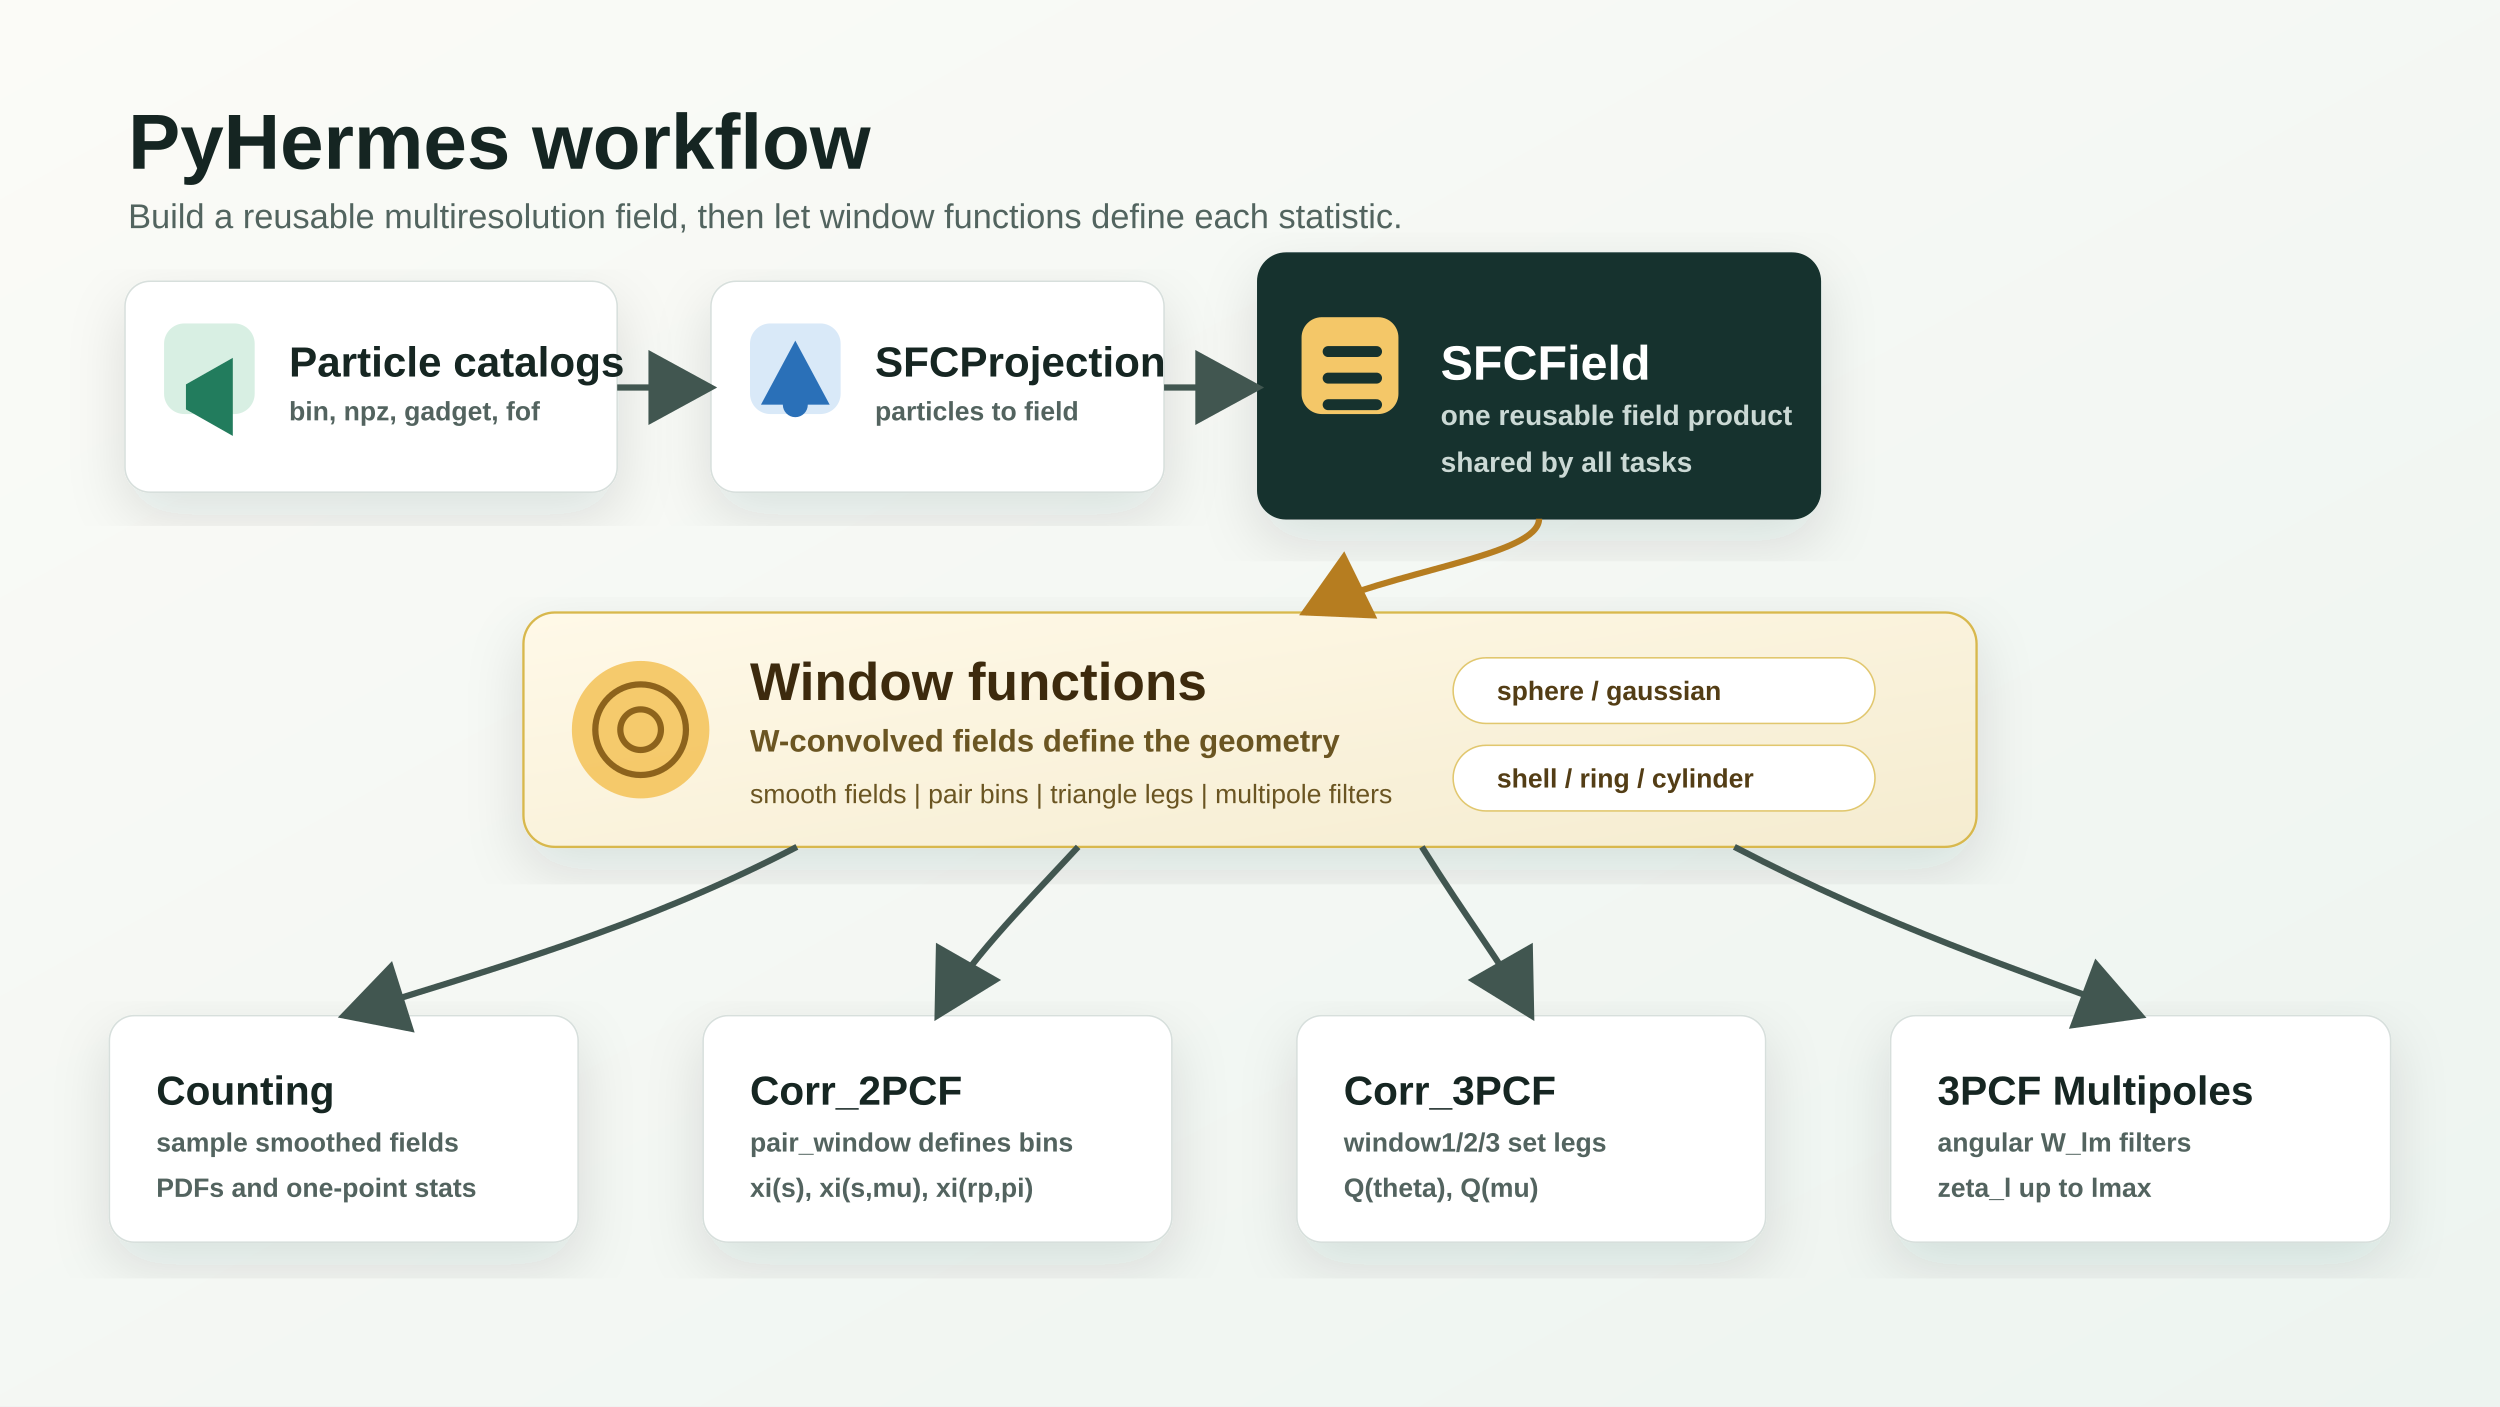
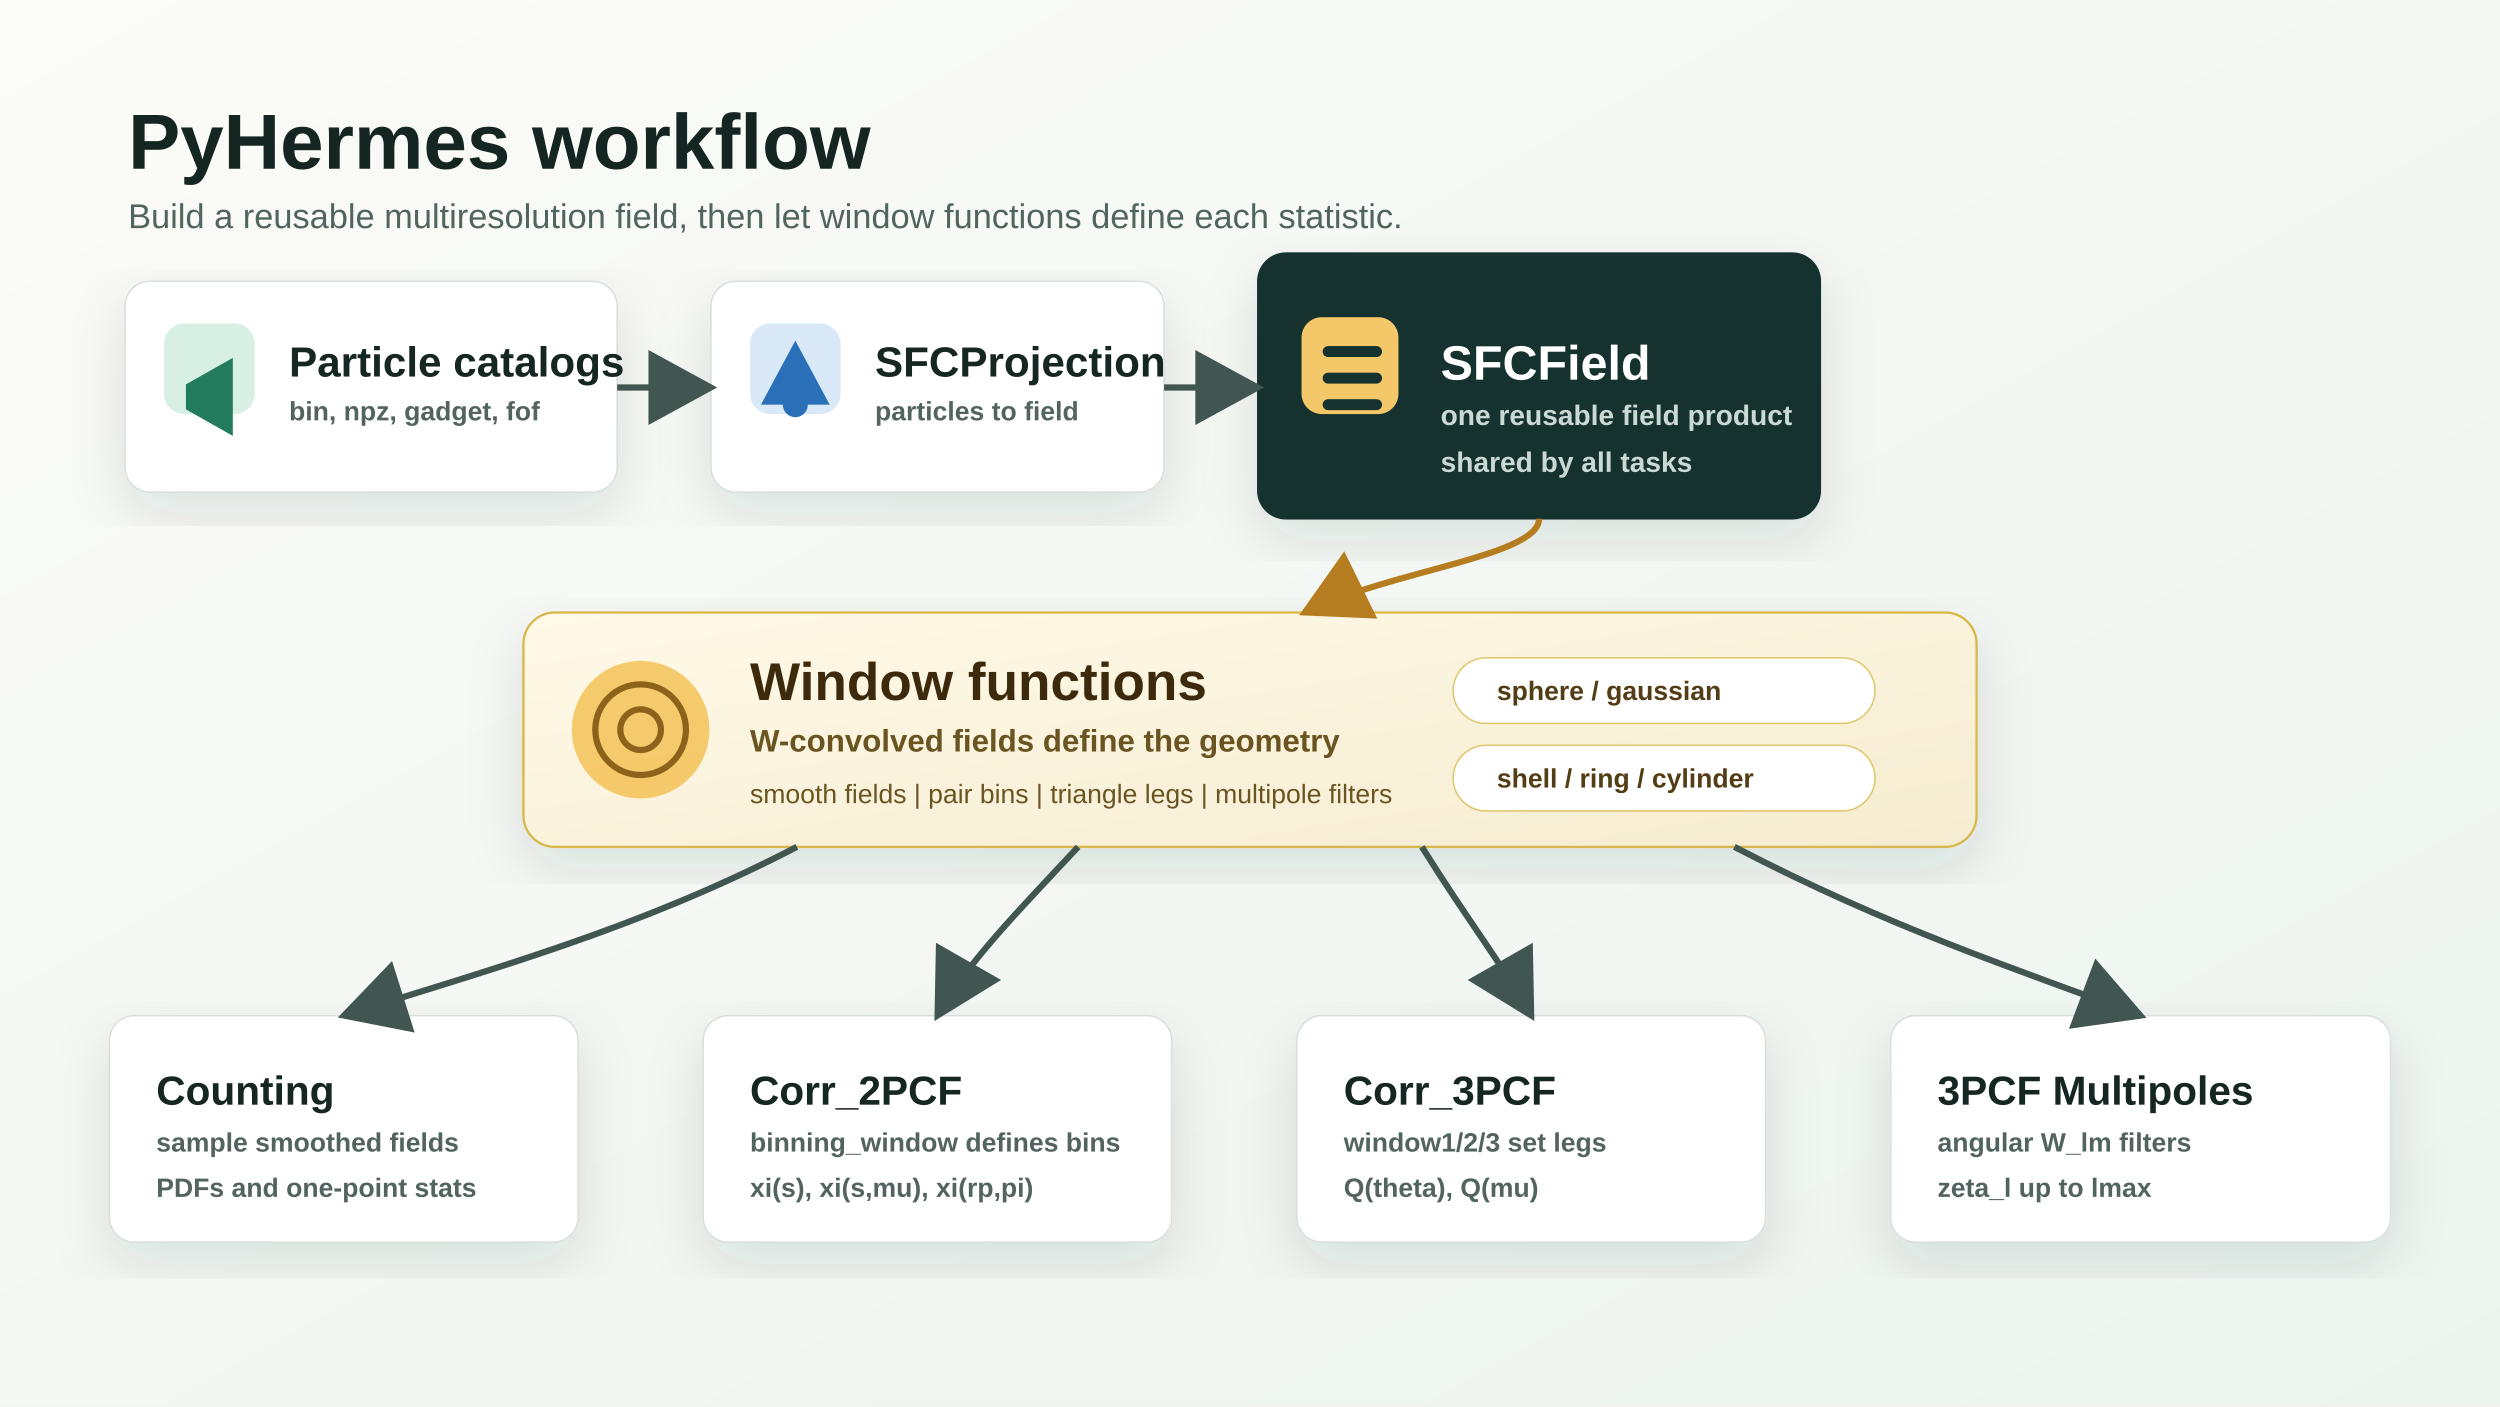
<svg xmlns="http://www.w3.org/2000/svg" width="1600" height="900" viewBox="0 0 1600 900" role="img" aria-labelledby="title desc">
  <defs>
    <linearGradient id="bg" x1="0" y1="0" x2="1" y2="1">
      <stop offset="0" stop-color="#fbfbf7" />
      <stop offset="1" stop-color="#edf4f0" />
    </linearGradient>
    <linearGradient id="windowGrad" x1="0" y1="0" x2="1" y2="1">
      <stop offset="0" stop-color="#fff9e8" />
      <stop offset="1" stop-color="#f5ecd0" />
    </linearGradient>
    <filter id="shadow" x="-12%" y="-16%" width="124%" height="132%">
      <feDropShadow dx="0" dy="14" stdDeviation="18" flood-color="#12312c" flood-opacity="0.12" />
    </filter>
    <marker id="arrow" markerWidth="14" markerHeight="14" refX="11" refY="7" orient="auto">
      <path d="M 1 1 L 12 7 L 1 13 Z" fill="#415650" />
    </marker>
    <marker id="arrowGold" markerWidth="14" markerHeight="14" refX="11" refY="7" orient="auto">
      <path d="M 1 1 L 12 7 L 1 13 Z" fill="#b67d20" />
    </marker>
  </defs>
  <rect width="1600" height="900" fill="url(#bg)" />
  <text x="82" y="108" font-family="Arial, Helvetica, sans-serif" font-size="50" font-weight="700" fill="#152522">PyHermes workflow</text>
  <text x="82" y="146" font-family="Arial, Helvetica, sans-serif" font-size="22" fill="#52645f">Build a reusable multiresolution field, then let window functions define each statistic.</text>
  <g filter="url(#shadow)">
    <rect x="80" y="180" width="315" height="135" rx="16" fill="#ffffff" stroke="#d7dfdc" />
    <rect x="105" y="207" width="58" height="58" rx="13" fill="#d8efe3" />
    <path d="M119 246 L149 229 L149 279 L119 262 Z" fill="#247b5d" />
    <text x="185" y="241" font-family="Arial, Helvetica, sans-serif" font-size="27" font-weight="700" fill="#152522">Particle catalogs</text>
    <text x="185" y="269" font-family="Arial, Helvetica, sans-serif" font-size="17" font-weight="700" fill="#52645f">bin, npz, gadget, fof</text>
  </g>
  <g filter="url(#shadow)">
    <rect x="455" y="180" width="290" height="135" rx="16" fill="#ffffff" stroke="#d7dfdc" />
    <rect x="480" y="207" width="58" height="58" rx="13" fill="#d9e9f8" />
    <path d="M509 218 L531 259 L487 259 Z" fill="#2b70b8" />
    <circle cx="509" cy="259" r="8" fill="#2b70b8" />
    <text x="560" y="241" font-family="Arial, Helvetica, sans-serif" font-size="27" font-weight="700" fill="#152522">SFCProjection</text>
    <text x="560" y="269" font-family="Arial, Helvetica, sans-serif" font-size="17" font-weight="700" fill="#52645f">particles to field</text>
  </g>
  <g filter="url(#shadow)">
    <rect x="805" y="162" width="360" height="170" rx="18" fill="#17322d" stroke="#17322d" />
    <rect x="833" y="203" width="62" height="62" rx="13" fill="#f4c768" />
    <path d="M850 225 H881 M850 242 H881 M850 259 H881" stroke="#17322d" stroke-width="7" stroke-linecap="round" />
    <text x="922" y="243" font-family="Arial, Helvetica, sans-serif" font-size="31" font-weight="700" fill="#ffffff">SFCField</text>
    <text x="922" y="272" font-family="Arial, Helvetica, sans-serif" font-size="18" font-weight="700" fill="#cbd9d5">one reusable field product</text>
    <text x="922" y="302" font-family="Arial, Helvetica, sans-serif" font-size="18" font-weight="700" fill="#cbd9d5">shared by all tasks</text>
  </g>
  <path d="M395 248 H455" stroke="#415650" stroke-width="4" fill="none" marker-end="url(#arrow)" />
  <path d="M745 248 H805" stroke="#415650" stroke-width="4" fill="none" marker-end="url(#arrow)" />
  <g filter="url(#shadow)">
    <rect x="335" y="392" width="930" height="150" rx="20" fill="url(#windowGrad)" stroke="#d8b84d" stroke-width="1.5" />
    <circle cx="410" cy="467" r="44" fill="#f5c766" opacity="0.95" />
    <circle cx="410" cy="467" r="29" fill="none" stroke="#8d641d" stroke-width="4" />
    <circle cx="410" cy="467" r="13" fill="none" stroke="#8d641d" stroke-width="4" />
    <text x="480" y="448" font-family="Arial, Helvetica, sans-serif" font-size="34" font-weight="700" fill="#3c2c10">Window functions</text>
    <text x="480" y="481" font-family="Arial, Helvetica, sans-serif" font-size="20" font-weight="700" fill="#6b5522">W-convolved fields define the geometry</text>
    <text x="480" y="514" font-family="Arial, Helvetica, sans-serif" font-size="17" fill="#6b5522">smooth fields | pair bins | triangle legs | multipole filters</text>
    <rect x="930" y="421" width="270" height="42" rx="21" fill="#ffffff" stroke="#e1c76e" />
    <text x="958" y="448" font-family="Arial, Helvetica, sans-serif" font-size="17" font-weight="700" fill="#533d12">sphere / gaussian</text>
    <rect x="930" y="477" width="270" height="42" rx="21" fill="#ffffff" stroke="#e1c76e" />
    <text x="958" y="504" font-family="Arial, Helvetica, sans-serif" font-size="17" font-weight="700" fill="#533d12">shell / ring / cylinder</text>
  </g>
  <path d="M985 332 C985 356 890 365 835 392" stroke="#b67d20" stroke-width="4" fill="none" marker-end="url(#arrowGold)" />
  <g filter="url(#shadow)">
    <rect x="70" y="650" width="300" height="145" rx="16" fill="#ffffff" stroke="#d7dfdc" />
    <text x="100" y="707" font-family="Arial, Helvetica, sans-serif" font-size="26" font-weight="700" fill="#152522">Counting</text>
    <text x="100" y="737" font-family="Arial, Helvetica, sans-serif" font-size="17" font-weight="700" fill="#52645f">sample smoothed fields</text>
    <text x="100" y="766" font-family="Arial, Helvetica, sans-serif" font-size="17" font-weight="700" fill="#52645f">PDFs and one-point stats</text>
  </g>
  <g filter="url(#shadow)">
    <rect x="450" y="650" width="300" height="145" rx="16" fill="#ffffff" stroke="#d7dfdc" />
    <text x="480" y="707" font-family="Arial, Helvetica, sans-serif" font-size="26" font-weight="700" fill="#152522">Corr_2PCF</text>
-     <text x="480" y="737" font-family="Arial, Helvetica, sans-serif" font-size="17" font-weight="700" fill="#52645f">pair_window defines bins</text>
+     <text x="480" y="737" font-family="Arial, Helvetica, sans-serif" font-size="17" font-weight="700" fill="#52645f">binning_window defines bins</text>
    <text x="480" y="766" font-family="Arial, Helvetica, sans-serif" font-size="17" font-weight="700" fill="#52645f">xi(s), xi(s,mu), xi(rp,pi)</text>
  </g>
  <g filter="url(#shadow)">
    <rect x="830" y="650" width="300" height="145" rx="16" fill="#ffffff" stroke="#d7dfdc" />
    <text x="860" y="707" font-family="Arial, Helvetica, sans-serif" font-size="26" font-weight="700" fill="#152522">Corr_3PCF</text>
    <text x="860" y="737" font-family="Arial, Helvetica, sans-serif" font-size="17" font-weight="700" fill="#52645f">window1/2/3 set legs</text>
    <text x="860" y="766" font-family="Arial, Helvetica, sans-serif" font-size="17" font-weight="700" fill="#52645f">Q(theta), Q(mu)</text>
  </g>
  <g filter="url(#shadow)">
    <rect x="1210" y="650" width="320" height="145" rx="16" fill="#ffffff" stroke="#d7dfdc" />
    <text x="1240" y="707" font-family="Arial, Helvetica, sans-serif" font-size="26" font-weight="700" fill="#152522">3PCF Multipoles</text>
    <text x="1240" y="737" font-family="Arial, Helvetica, sans-serif" font-size="17" font-weight="700" fill="#52645f">angular W_lm filters</text>
    <text x="1240" y="766" font-family="Arial, Helvetica, sans-serif" font-size="17" font-weight="700" fill="#52645f">zeta_l up to lmax</text>
  </g>
  <path d="M510 542 C410 594 315 620 220 650" stroke="#415650" stroke-width="4" fill="none" marker-end="url(#arrow)" />
  <path d="M690 542 C650 585 620 615 600 650" stroke="#415650" stroke-width="4" fill="none" marker-end="url(#arrow)" />
  <path d="M910 542 C940 590 960 615 980 650" stroke="#415650" stroke-width="4" fill="none" marker-end="url(#arrow)" />
  <path d="M1110 542 C1210 594 1290 620 1370 650" stroke="#415650" stroke-width="4" fill="none" marker-end="url(#arrow)" />
</svg>
